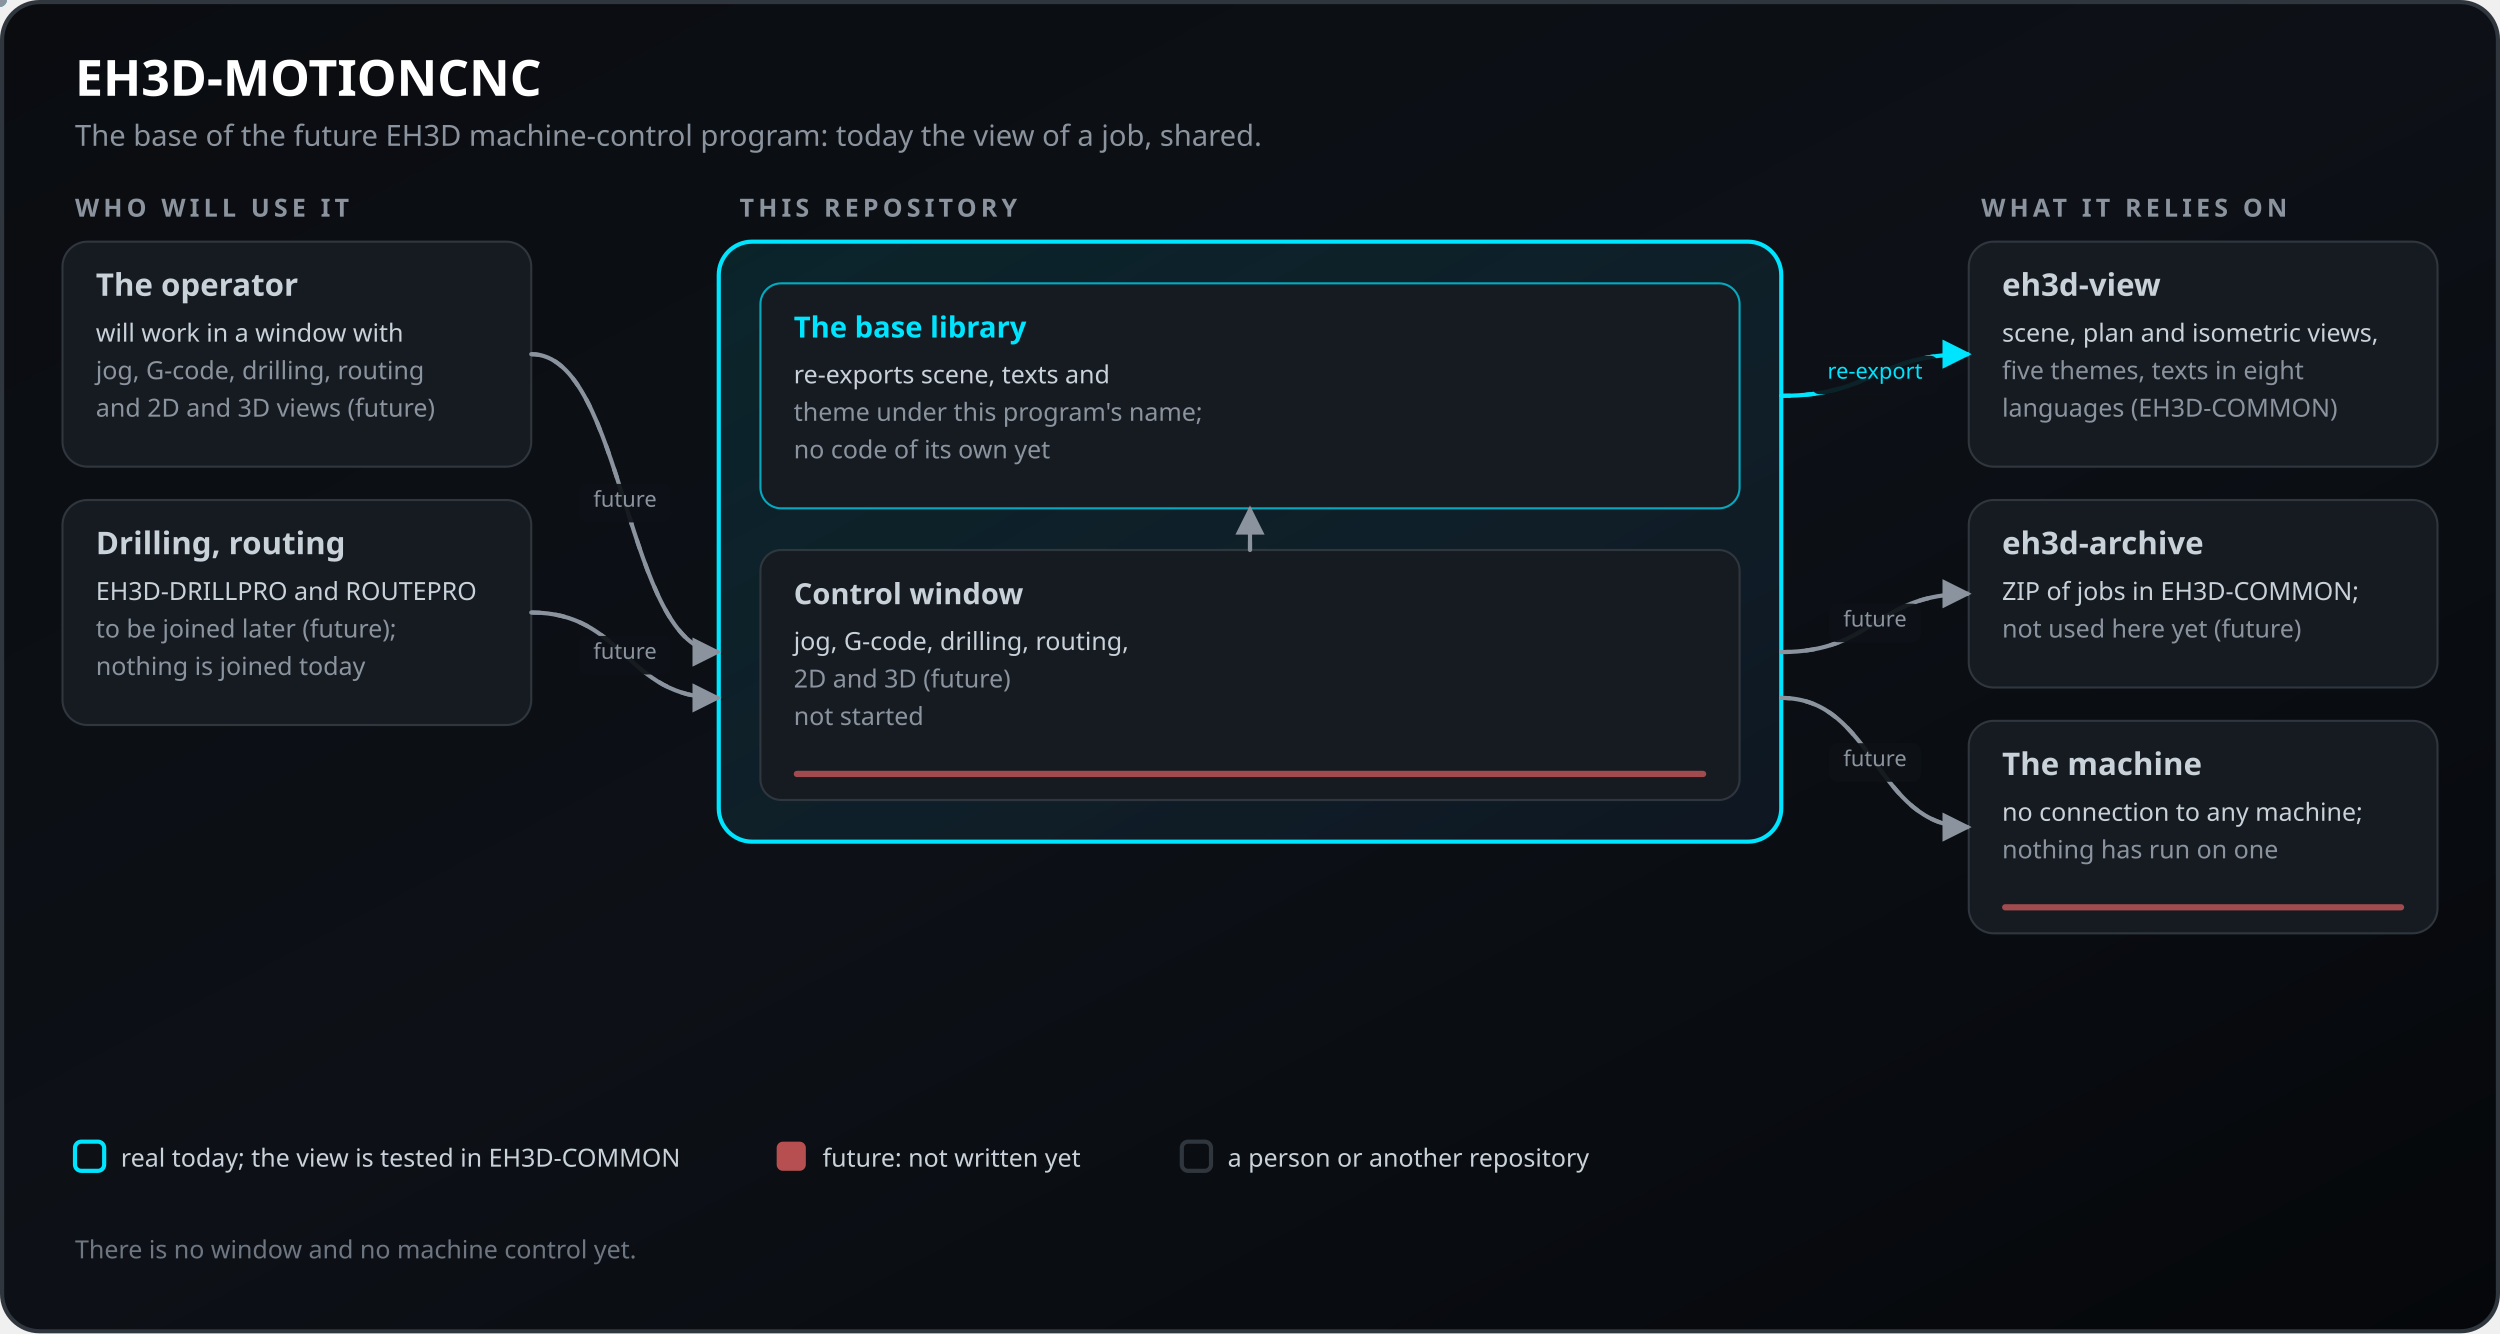
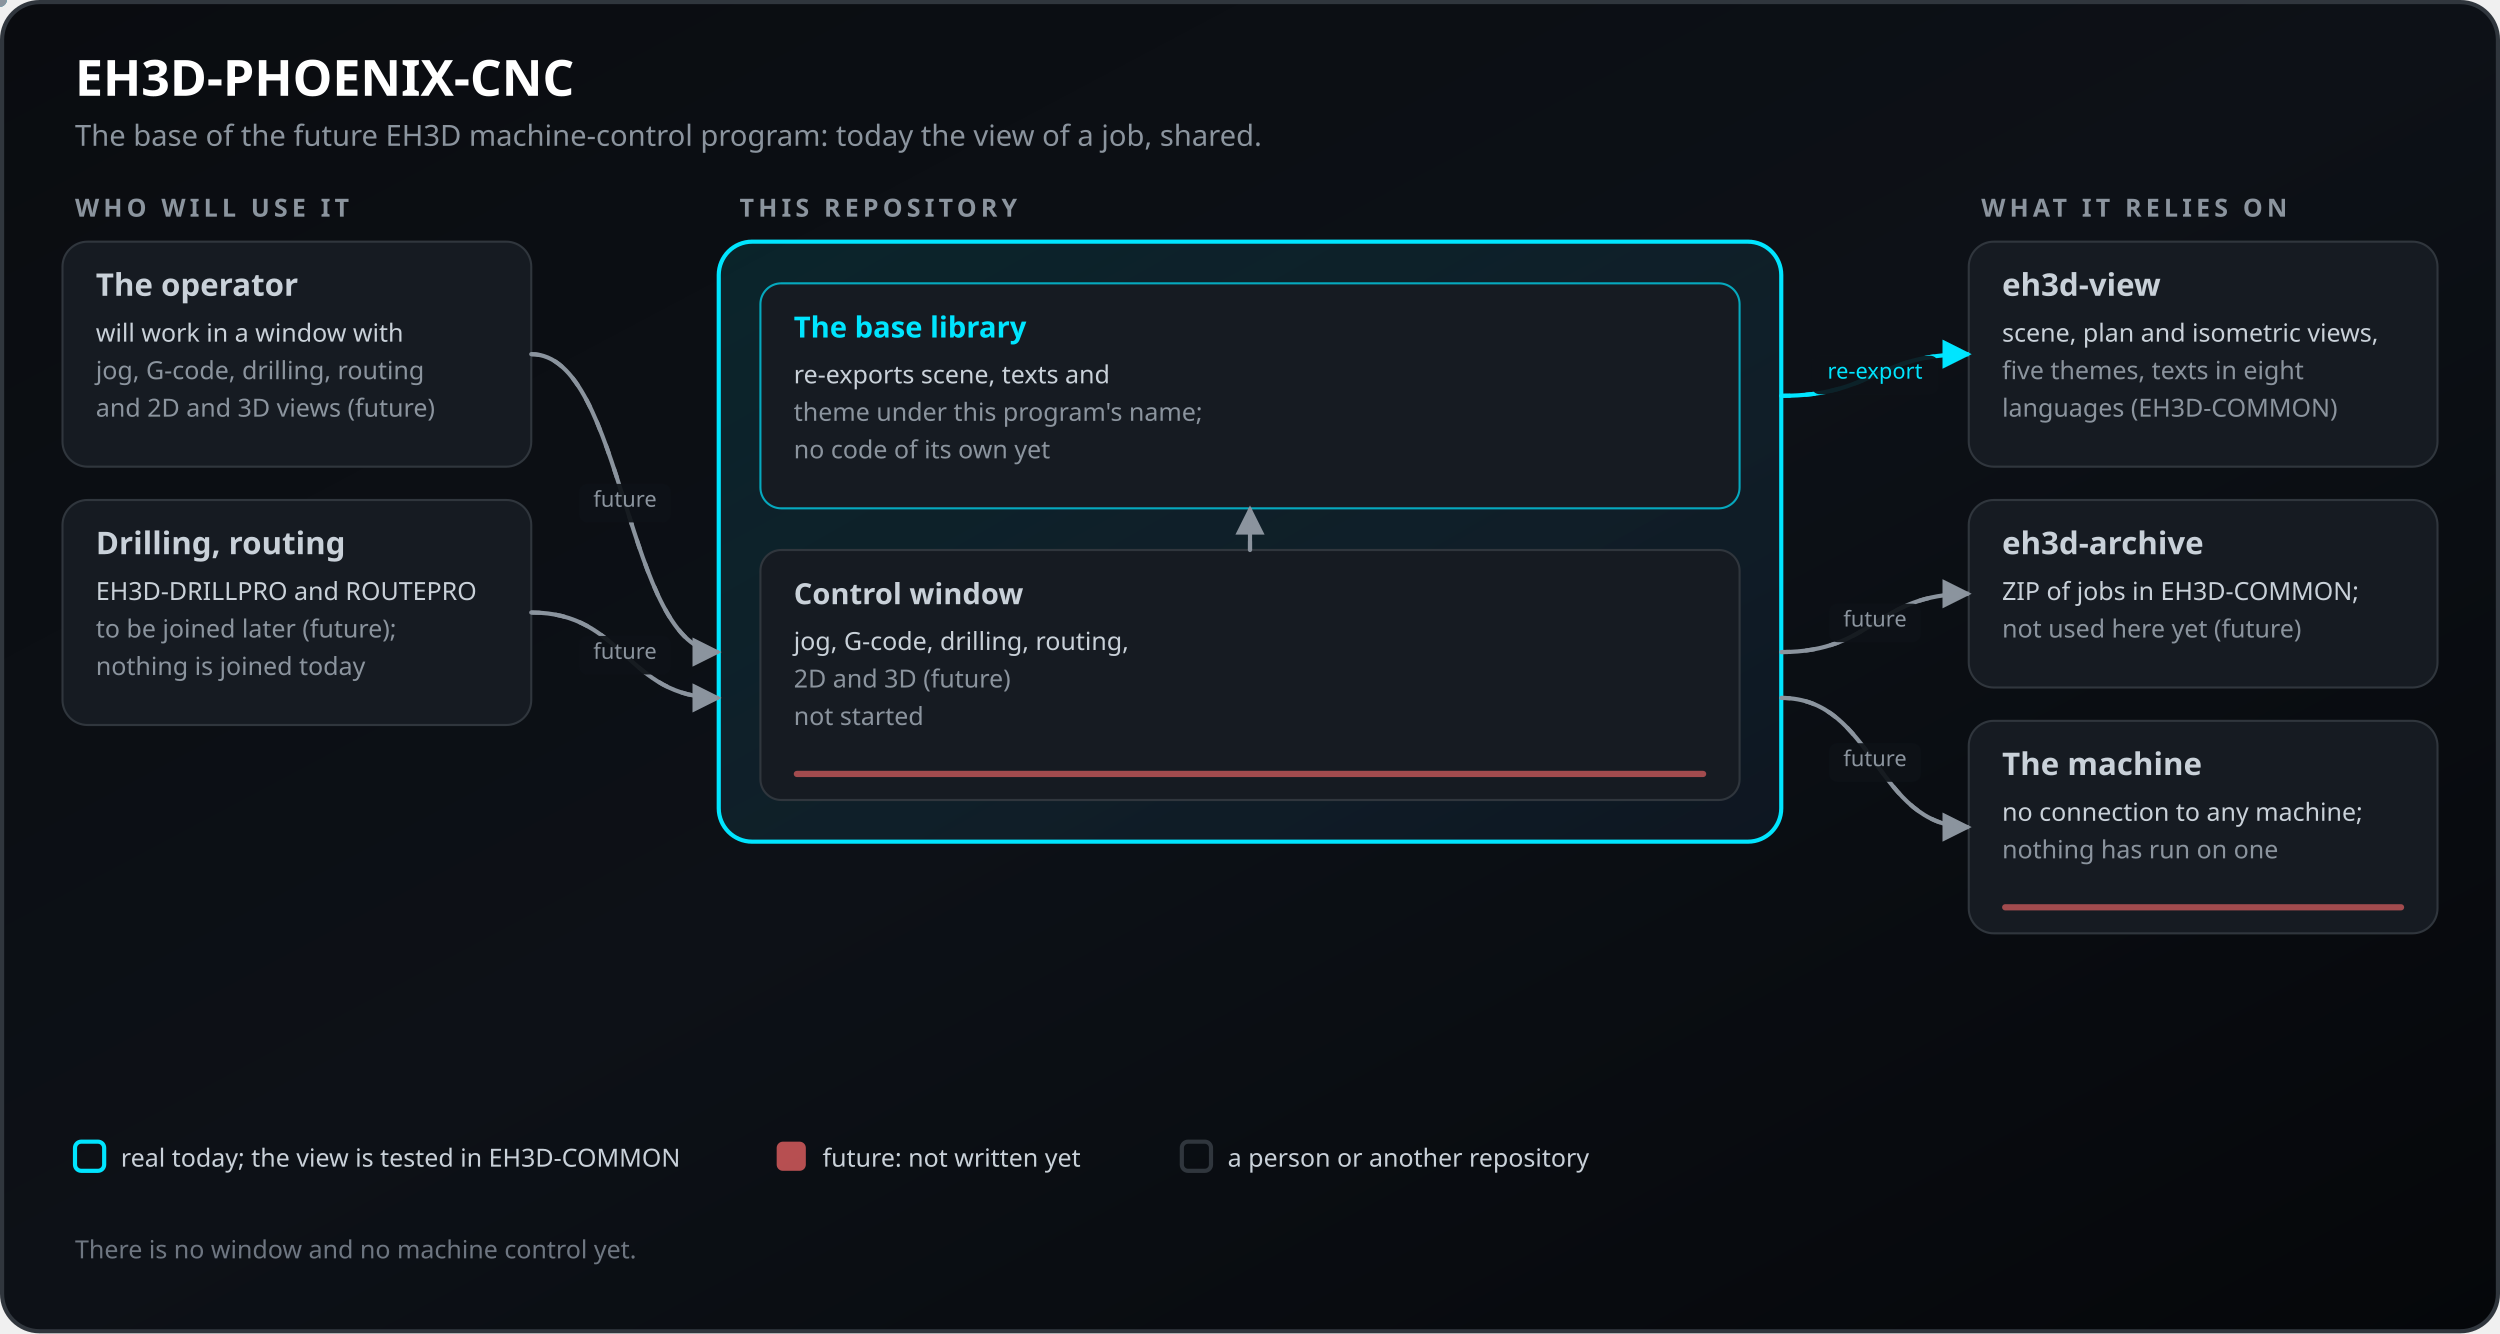
<svg xmlns="http://www.w3.org/2000/svg" viewBox="0 0 1200 640" width="1200" height="640" role="img" aria-labelledby="t d" font-family="'Segoe UI','Noto Sans','Noto Sans CJK SC','Microsoft YaHei','Yu Gothic','Helvetica Neue',Helvetica,Arial,sans-serif">
  <defs>
    <linearGradient id="bg" x1="0" y1="0" x2="1" y2="1">
      <stop offset="0" stop-color="#0A0C10" />
      <stop offset="0.5" stop-color="#0D1117" />
      <stop offset="1" stop-color="#05070A" />
    </linearGradient>
    <linearGradient id="card" x1="0" y1="0" x2="1" y2="1">
      <stop offset="0" stop-color="#121821" />
      <stop offset="1" stop-color="#0B0F15" />
    </linearGradient>
    <linearGradient id="line" x1="0" y1="0" x2="1" y2="0">
      <stop offset="0" stop-color="#00E5FF" />
      <stop offset="1" stop-color="#FF0055" />
    </linearGradient>
    <filter id="glow" x="-50%" y="-50%" width="200%" height="200%">
      <feGaussianBlur stdDeviation="3" result="b" />
      <feMerge>
        <feMergeNode in="b" />
        <feMergeNode in="SourceGraphic" />
      </feMerge>
    </filter>
    <linearGradient id="svc" x1="0" y1="0" x2="1" y2="1">
      <stop offset="0" stop-color="#00E5FF" stop-opacity="0.10" />
      <stop offset="1" stop-color="#4DA3FF" stop-opacity="0.06" />
    </linearGradient>
    <marker id="m00E5FF" viewBox="0 0 10 10" refX="9" refY="5" markerWidth="7" markerHeight="7" orient="auto-start-reverse">
      <path d="M0 0L10 5L0 10z" fill="#00E5FF" />
    </marker>
    <marker id="mC9D1D9" viewBox="0 0 10 10" refX="9" refY="5" markerWidth="7" markerHeight="7" orient="auto-start-reverse">
      <path d="M0 0L10 5L0 10z" fill="#C9D1D9" />
    </marker>
    <marker id="m30363D" viewBox="0 0 10 10" refX="9" refY="5" markerWidth="7" markerHeight="7" orient="auto-start-reverse">
      <path d="M0 0L10 5L0 10z" fill="#8B949E" />
    </marker>
  </defs>
  <rect x="1" y="1" width="1198" height="638" rx="18" fill="url(#bg)" stroke="#30363D" stroke-width="2" />
-   <text x="36" y="46" font-family="'Segoe UI','Noto Sans','Noto Sans CJK SC','Microsoft YaHei','Yu Gothic','Helvetica Neue',Helvetica,Arial,sans-serif" font-size="24" font-weight="700" fill="#FFFFFF" text-anchor="start">EH3D-MOTIONCNC</text>
+   <text x="36" y="46" font-family="'Segoe UI','Noto Sans','Noto Sans CJK SC','Microsoft YaHei','Yu Gothic','Helvetica Neue',Helvetica,Arial,sans-serif" font-size="24" font-weight="700" fill="#FFFFFF" text-anchor="start">EH3D-PHOENIX-CNC</text>
  <text x="36" y="70" font-family="'Segoe UI','Noto Sans','Noto Sans CJK SC','Microsoft YaHei','Yu Gothic','Helvetica Neue',Helvetica,Arial,sans-serif" font-size="14" font-weight="400" fill="#8B949E" text-anchor="start">The base of the future EH3D machine-control program: today the view of a job, shared.</text>
  <text x="36" y="104" font-family="'Segoe UI','Noto Sans','Noto Sans CJK SC','Microsoft YaHei','Yu Gothic','Helvetica Neue',Helvetica,Arial,sans-serif" font-size="12" font-weight="700" fill="#8B949E" text-anchor="start" letter-spacing="2">WHO WILL USE IT</text>
  <text x="355" y="104" font-family="'Segoe UI','Noto Sans','Noto Sans CJK SC','Microsoft YaHei','Yu Gothic','Helvetica Neue',Helvetica,Arial,sans-serif" font-size="12" font-weight="700" fill="#8B949E" text-anchor="start" letter-spacing="2">THIS REPOSITORY</text>
  <text x="951" y="104" font-family="'Segoe UI','Noto Sans','Noto Sans CJK SC','Microsoft YaHei','Yu Gothic','Helvetica Neue',Helvetica,Arial,sans-serif" font-size="12" font-weight="700" fill="#8B949E" text-anchor="start" letter-spacing="2">WHAT IT RELIES ON</text>
  <rect x="345" y="116" width="510" height="288" rx="16" fill="url(#svc)" stroke="#00E5FF" stroke-width="2">
    <animate attributeName="stroke-opacity" values="0.55;1;0.55" dur="4s" repeatCount="indefinite" />
  </rect>
  <rect x="30" y="116" width="225" height="108" rx="12" fill="#161B22" stroke="#30363D" stroke-width="1" />
  <text x="46" y="142" font-family="'Segoe UI','Noto Sans','Noto Sans CJK SC','Microsoft YaHei','Yu Gothic','Helvetica Neue',Helvetica,Arial,sans-serif" font-size="15" font-weight="700" fill="#C9D1D9" text-anchor="start">The operator</text>
  <text x="46" y="164" font-family="'Segoe UI','Noto Sans','Noto Sans CJK SC','Microsoft YaHei','Yu Gothic','Helvetica Neue',Helvetica,Arial,sans-serif" font-size="12" font-weight="400" fill="#C9D1D9" text-anchor="start">will work in a window with</text>
  <text x="46" y="182" font-family="'Segoe UI','Noto Sans','Noto Sans CJK SC','Microsoft YaHei','Yu Gothic','Helvetica Neue',Helvetica,Arial,sans-serif" font-size="12" font-weight="400" fill="#8B949E" text-anchor="start">jog, G-code, drilling, routing</text>
  <text x="46" y="200" font-family="'Segoe UI','Noto Sans','Noto Sans CJK SC','Microsoft YaHei','Yu Gothic','Helvetica Neue',Helvetica,Arial,sans-serif" font-size="12" font-weight="400" fill="#8B949E" text-anchor="start">and 2D and 3D views (future)</text>
  <rect x="30" y="240" width="225" height="108" rx="12" fill="#161B22" stroke="#30363D" stroke-width="1" />
  <text x="46" y="266" font-family="'Segoe UI','Noto Sans','Noto Sans CJK SC','Microsoft YaHei','Yu Gothic','Helvetica Neue',Helvetica,Arial,sans-serif" font-size="15" font-weight="700" fill="#C9D1D9" text-anchor="start">Drilling, routing</text>
  <text x="46" y="288" font-family="'Segoe UI','Noto Sans','Noto Sans CJK SC','Microsoft YaHei','Yu Gothic','Helvetica Neue',Helvetica,Arial,sans-serif" font-size="12" font-weight="400" fill="#C9D1D9" text-anchor="start">EH3D-DRILLPRO and ROUTEPRO</text>
  <text x="46" y="306" font-family="'Segoe UI','Noto Sans','Noto Sans CJK SC','Microsoft YaHei','Yu Gothic','Helvetica Neue',Helvetica,Arial,sans-serif" font-size="12" font-weight="400" fill="#8B949E" text-anchor="start">to be joined later (future);</text>
  <text x="46" y="324" font-family="'Segoe UI','Noto Sans','Noto Sans CJK SC','Microsoft YaHei','Yu Gothic','Helvetica Neue',Helvetica,Arial,sans-serif" font-size="12" font-weight="400" fill="#8B949E" text-anchor="start">nothing is joined today</text>
  <rect x="365" y="136" width="470" height="108" rx="10" fill="#161B22" stroke="#00E5FF" stroke-width="1" stroke-opacity="0.7">
    <animate attributeName="stroke-opacity" values="0.45;1;0.45;0.45" keyTimes="0;0.08;0.2;1" dur="6s" begin="0s" repeatCount="indefinite" />
    <animate attributeName="stroke-width" values="1;2.4;1;1" keyTimes="0;0.08;0.2;1" dur="6s" begin="0s" repeatCount="indefinite" />
  </rect>
  <text x="381" y="162" font-family="'Segoe UI','Noto Sans','Noto Sans CJK SC','Microsoft YaHei','Yu Gothic','Helvetica Neue',Helvetica,Arial,sans-serif" font-size="14" font-weight="700" fill="#00E5FF" text-anchor="start">The base library</text>
  <text x="381" y="184" font-family="'Segoe UI','Noto Sans','Noto Sans CJK SC','Microsoft YaHei','Yu Gothic','Helvetica Neue',Helvetica,Arial,sans-serif" font-size="12" font-weight="400" fill="#C9D1D9" text-anchor="start">re-exports scene, texts and</text>
  <text x="381" y="202" font-family="'Segoe UI','Noto Sans','Noto Sans CJK SC','Microsoft YaHei','Yu Gothic','Helvetica Neue',Helvetica,Arial,sans-serif" font-size="12" font-weight="400" fill="#8B949E" text-anchor="start">theme under this program's name;</text>
  <text x="381" y="220" font-family="'Segoe UI','Noto Sans','Noto Sans CJK SC','Microsoft YaHei','Yu Gothic','Helvetica Neue',Helvetica,Arial,sans-serif" font-size="12" font-weight="400" fill="#8B949E" text-anchor="start">no code of its own yet</text>
  <rect x="365" y="264" width="470" height="120" rx="10" fill="#161B22" stroke="#30363D" stroke-width="1">
    <animate attributeName="stroke-opacity" values="0.45;1;0.45;0.45" keyTimes="0;0.08;0.2;1" dur="6s" begin="1s" repeatCount="indefinite" />
    <animate attributeName="stroke-width" values="1;2.4;1;1" keyTimes="0;0.08;0.2;1" dur="6s" begin="1s" repeatCount="indefinite" />
  </rect>
  <text x="381" y="290" font-family="'Segoe UI','Noto Sans','Noto Sans CJK SC','Microsoft YaHei','Yu Gothic','Helvetica Neue',Helvetica,Arial,sans-serif" font-size="14" font-weight="700" fill="#C9D1D9" text-anchor="start">Control window</text>
  <text x="381" y="312" font-family="'Segoe UI','Noto Sans','Noto Sans CJK SC','Microsoft YaHei','Yu Gothic','Helvetica Neue',Helvetica,Arial,sans-serif" font-size="12" font-weight="400" fill="#C9D1D9" text-anchor="start">jog, G-code, drilling, routing,</text>
  <text x="381" y="330" font-family="'Segoe UI','Noto Sans','Noto Sans CJK SC','Microsoft YaHei','Yu Gothic','Helvetica Neue',Helvetica,Arial,sans-serif" font-size="12" font-weight="400" fill="#8B949E" text-anchor="start">2D and 3D (future)</text>
  <text x="381" y="348" font-family="'Segoe UI','Noto Sans','Noto Sans CJK SC','Microsoft YaHei','Yu Gothic','Helvetica Neue',Helvetica,Arial,sans-serif" font-size="12" font-weight="400" fill="#8B949E" text-anchor="start">not started</text>
  <rect x="381" y="370" width="438" height="3" rx="1.5" fill="#FF6B6B" opacity="0.6">
    <animate attributeName="opacity" values="0.25;0.85;0.25" dur="2.8s" repeatCount="indefinite" />
  </rect>
  <rect x="945" y="116" width="225" height="108" rx="12" fill="#161B22" stroke="#30363D" stroke-width="1" />
  <text x="961" y="142" font-family="'Segoe UI','Noto Sans','Noto Sans CJK SC','Microsoft YaHei','Yu Gothic','Helvetica Neue',Helvetica,Arial,sans-serif" font-size="15" font-weight="700" fill="#C9D1D9" text-anchor="start">eh3d-view</text>
  <text x="961" y="164" font-family="'Segoe UI','Noto Sans','Noto Sans CJK SC','Microsoft YaHei','Yu Gothic','Helvetica Neue',Helvetica,Arial,sans-serif" font-size="12" font-weight="400" fill="#C9D1D9" text-anchor="start">scene, plan and isometric views,</text>
  <text x="961" y="182" font-family="'Segoe UI','Noto Sans','Noto Sans CJK SC','Microsoft YaHei','Yu Gothic','Helvetica Neue',Helvetica,Arial,sans-serif" font-size="12" font-weight="400" fill="#8B949E" text-anchor="start">five themes, texts in eight</text>
  <text x="961" y="200" font-family="'Segoe UI','Noto Sans','Noto Sans CJK SC','Microsoft YaHei','Yu Gothic','Helvetica Neue',Helvetica,Arial,sans-serif" font-size="12" font-weight="400" fill="#8B949E" text-anchor="start">languages (EH3D-COMMON)</text>
  <rect x="945" y="240" width="225" height="90" rx="12" fill="#161B22" stroke="#30363D" stroke-width="1" />
  <text x="961" y="266" font-family="'Segoe UI','Noto Sans','Noto Sans CJK SC','Microsoft YaHei','Yu Gothic','Helvetica Neue',Helvetica,Arial,sans-serif" font-size="15" font-weight="700" fill="#C9D1D9" text-anchor="start">eh3d-archive</text>
  <text x="961" y="288" font-family="'Segoe UI','Noto Sans','Noto Sans CJK SC','Microsoft YaHei','Yu Gothic','Helvetica Neue',Helvetica,Arial,sans-serif" font-size="12" font-weight="400" fill="#C9D1D9" text-anchor="start">ZIP of jobs in EH3D-COMMON;</text>
  <text x="961" y="306" font-family="'Segoe UI','Noto Sans','Noto Sans CJK SC','Microsoft YaHei','Yu Gothic','Helvetica Neue',Helvetica,Arial,sans-serif" font-size="12" font-weight="400" fill="#8B949E" text-anchor="start">not used here yet (future)</text>
  <rect x="945" y="346" width="225" height="102" rx="12" fill="#161B22" stroke="#30363D" stroke-width="1" />
  <text x="961" y="372" font-family="'Segoe UI','Noto Sans','Noto Sans CJK SC','Microsoft YaHei','Yu Gothic','Helvetica Neue',Helvetica,Arial,sans-serif" font-size="15" font-weight="700" fill="#C9D1D9" text-anchor="start">The machine</text>
  <text x="961" y="394" font-family="'Segoe UI','Noto Sans','Noto Sans CJK SC','Microsoft YaHei','Yu Gothic','Helvetica Neue',Helvetica,Arial,sans-serif" font-size="12" font-weight="400" fill="#C9D1D9" text-anchor="start">no connection to any machine;</text>
  <text x="961" y="412" font-family="'Segoe UI','Noto Sans','Noto Sans CJK SC','Microsoft YaHei','Yu Gothic','Helvetica Neue',Helvetica,Arial,sans-serif" font-size="12" font-weight="400" fill="#8B949E" text-anchor="start">nothing has run on one</text>
  <rect x="961" y="434" width="193" height="3" rx="1.5" fill="#FF6B6B" opacity="0.6">
    <animate attributeName="opacity" values="0.25;0.85;0.25" dur="2.8s" repeatCount="indefinite" />
  </rect>
  <path id="p0" d="M255 170 C300 170 300 313 345 313" stroke="#8B949E" stroke-width="2" fill="none" marker-end="url(#m30363D)" />
  <path d="M255 170 C300 170 300 313 345 313" stroke="#8B949E" stroke-width="2" fill="none" stroke-linecap="round" stroke-dasharray="4 8" opacity="0.95">
    <animate attributeName="stroke-dashoffset" from="0" to="-24" dur="1.2s" repeatCount="indefinite" />
  </path>
  <circle r="3.2" fill="#8B949E">
    <animateMotion dur="1.8s" begin="0.00s" repeatCount="indefinite">
      <mpath href="#p0" />
    </animateMotion>
    <animate attributeName="opacity" values="0;1;1;0" keyTimes="0;0.15;0.85;1" dur="1.8s" begin="0.00s" repeatCount="indefinite" />
  </circle>
  <path id="p1" d="M255 294 C300 294 300 335 345 335" stroke="#8B949E" stroke-width="2" fill="none" marker-end="url(#m30363D)" />
  <path d="M255 294 C300 294 300 335 345 335" stroke="#8B949E" stroke-width="2" fill="none" stroke-linecap="round" stroke-dasharray="4 8" opacity="0.95">
    <animate attributeName="stroke-dashoffset" from="0" to="-24" dur="1.2s" repeatCount="indefinite" />
  </path>
  <circle r="3.2" fill="#8B949E">
    <animateMotion dur="1.8s" begin="0.35s" repeatCount="indefinite">
      <mpath href="#p1" />
    </animateMotion>
    <animate attributeName="opacity" values="0;1;1;0" keyTimes="0;0.15;0.85;1" dur="1.8s" begin="0.35s" repeatCount="indefinite" />
  </circle>
  <path id="p2" d="M600 264 V244" stroke="#8B949E" stroke-width="2" fill="none" marker-end="url(#m30363D)" />
  <path d="M600 264 V244" stroke="#8B949E" stroke-width="2" fill="none" stroke-linecap="round" stroke-dasharray="4 8" opacity="0.95">
    <animate attributeName="stroke-dashoffset" from="0" to="-24" dur="1.2s" repeatCount="indefinite" />
  </path>
  <circle r="3.2" fill="#8B949E">
    <animateMotion dur="1.8s" begin="0.70s" repeatCount="indefinite">
      <mpath href="#p2" />
    </animateMotion>
    <animate attributeName="opacity" values="0;1;1;0" keyTimes="0;0.15;0.85;1" dur="1.8s" begin="0.70s" repeatCount="indefinite" />
  </circle>
  <path id="p3" d="M855 190 C900 190 900 170 945 170" stroke="#00E5FF" stroke-width="2" fill="none" marker-end="url(#m00E5FF)" />
  <path d="M855 190 C900 190 900 170 945 170" stroke="#00E5FF" stroke-width="2" fill="none" stroke-linecap="round" stroke-dasharray="4 8" opacity="0.95">
    <animate attributeName="stroke-dashoffset" from="0" to="-24" dur="1.2s" repeatCount="indefinite" />
  </path>
  <circle r="3.2" fill="#00E5FF">
    <animateMotion dur="1.8s" begin="1.05s" repeatCount="indefinite">
      <mpath href="#p3" />
    </animateMotion>
    <animate attributeName="opacity" values="0;1;1;0" keyTimes="0;0.15;0.85;1" dur="1.8s" begin="1.05s" repeatCount="indefinite" />
  </circle>
  <path id="p4" d="M855 313 C900 313 900 285 945 285" stroke="#8B949E" stroke-width="2" fill="none" marker-end="url(#m30363D)" />
  <path d="M855 313 C900 313 900 285 945 285" stroke="#8B949E" stroke-width="2" fill="none" stroke-linecap="round" stroke-dasharray="4 8" opacity="0.95">
    <animate attributeName="stroke-dashoffset" from="0" to="-24" dur="1.2s" repeatCount="indefinite" />
  </path>
  <circle r="3.2" fill="#8B949E">
    <animateMotion dur="1.8s" begin="1.40s" repeatCount="indefinite">
      <mpath href="#p4" />
    </animateMotion>
    <animate attributeName="opacity" values="0;1;1;0" keyTimes="0;0.15;0.85;1" dur="1.8s" begin="1.40s" repeatCount="indefinite" />
  </circle>
  <path id="p5" d="M855 335 C900 335 900 397 945 397" stroke="#8B949E" stroke-width="2" fill="none" marker-end="url(#m30363D)" />
  <path d="M855 335 C900 335 900 397 945 397" stroke="#8B949E" stroke-width="2" fill="none" stroke-linecap="round" stroke-dasharray="4 8" opacity="0.95">
    <animate attributeName="stroke-dashoffset" from="0" to="-24" dur="1.2s" repeatCount="indefinite" />
  </path>
  <circle r="3.2" fill="#8B949E">
    <animateMotion dur="1.8s" begin="1.75s" repeatCount="indefinite">
      <mpath href="#p5" />
    </animateMotion>
    <animate attributeName="opacity" values="0;1;1;0" keyTimes="0;0.15;0.85;1" dur="1.8s" begin="1.75s" repeatCount="indefinite" />
  </circle>
  <rect x="277.99" y="232.25" width="44.02" height="18.5" rx="4" fill="#0D1117" opacity="0.92" />
  <text x="300" y="243.25" font-family="'Segoe UI','Noto Sans','Noto Sans CJK SC','Microsoft YaHei','Yu Gothic','Helvetica Neue',Helvetica,Arial,sans-serif" font-size="10.5" font-weight="400" fill="#8B949E" text-anchor="middle">future</text>
  <rect x="277.99" y="305.25" width="44.02" height="18.5" rx="4" fill="#0D1117" opacity="0.92" />
  <text x="300" y="316.25" font-family="'Segoe UI','Noto Sans','Noto Sans CJK SC','Microsoft YaHei','Yu Gothic','Helvetica Neue',Helvetica,Arial,sans-serif" font-size="10.5" font-weight="400" fill="#8B949E" text-anchor="middle">future</text>
  <rect x="869.485" y="170.75" width="61.03" height="18.5" rx="4" fill="#0D1117" opacity="0.92" />
  <text x="900" y="181.75" font-family="'Segoe UI','Noto Sans','Noto Sans CJK SC','Microsoft YaHei','Yu Gothic','Helvetica Neue',Helvetica,Arial,sans-serif" font-size="10.5" font-weight="400" fill="#00E5FF" text-anchor="middle">re-export</text>
  <rect x="877.99" y="289.75" width="44.02" height="18.5" rx="4" fill="#0D1117" opacity="0.92" />
  <text x="900" y="300.75" font-family="'Segoe UI','Noto Sans','Noto Sans CJK SC','Microsoft YaHei','Yu Gothic','Helvetica Neue',Helvetica,Arial,sans-serif" font-size="10.5" font-weight="400" fill="#8B949E" text-anchor="middle">future</text>
  <rect x="877.99" y="356.75" width="44.02" height="18.5" rx="4" fill="#0D1117" opacity="0.92" />
  <text x="900" y="367.75" font-family="'Segoe UI','Noto Sans','Noto Sans CJK SC','Microsoft YaHei','Yu Gothic','Helvetica Neue',Helvetica,Arial,sans-serif" font-size="10.5" font-weight="400" fill="#8B949E" text-anchor="middle">future</text>
  <rect x="36" y="548" width="14" height="14" rx="3" fill="none" stroke="#00E5FF" stroke-width="2" />
  <text x="58" y="560" font-family="'Segoe UI','Noto Sans','Noto Sans CJK SC','Microsoft YaHei','Yu Gothic','Helvetica Neue',Helvetica,Arial,sans-serif" font-size="12" font-weight="400" fill="#C9D1D9" text-anchor="start">real today; the view is tested in EH3D-COMMON</text>
  <rect x="372.8" y="548" width="14" height="14" rx="3" fill="#FF6B6B" opacity="0.7" />
  <text x="394.8" y="560" font-family="'Segoe UI','Noto Sans','Noto Sans CJK SC','Microsoft YaHei','Yu Gothic','Helvetica Neue',Helvetica,Arial,sans-serif" font-size="12" font-weight="400" fill="#C9D1D9" text-anchor="start">future: not written yet</text>
  <rect x="567.28" y="548" width="14" height="14" rx="3" fill="none" stroke="#30363D" stroke-width="2" />
  <text x="589.28" y="560" font-family="'Segoe UI','Noto Sans','Noto Sans CJK SC','Microsoft YaHei','Yu Gothic','Helvetica Neue',Helvetica,Arial,sans-serif" font-size="12" font-weight="400" fill="#C9D1D9" text-anchor="start">a person or another repository</text>
  <text x="36" y="604" font-family="'Segoe UI','Noto Sans','Noto Sans CJK SC','Microsoft YaHei','Yu Gothic','Helvetica Neue',Helvetica,Arial,sans-serif" font-size="12" font-weight="400" fill="#6E7681" text-anchor="start">There is no window and no machine control yet.</text>
</svg>
